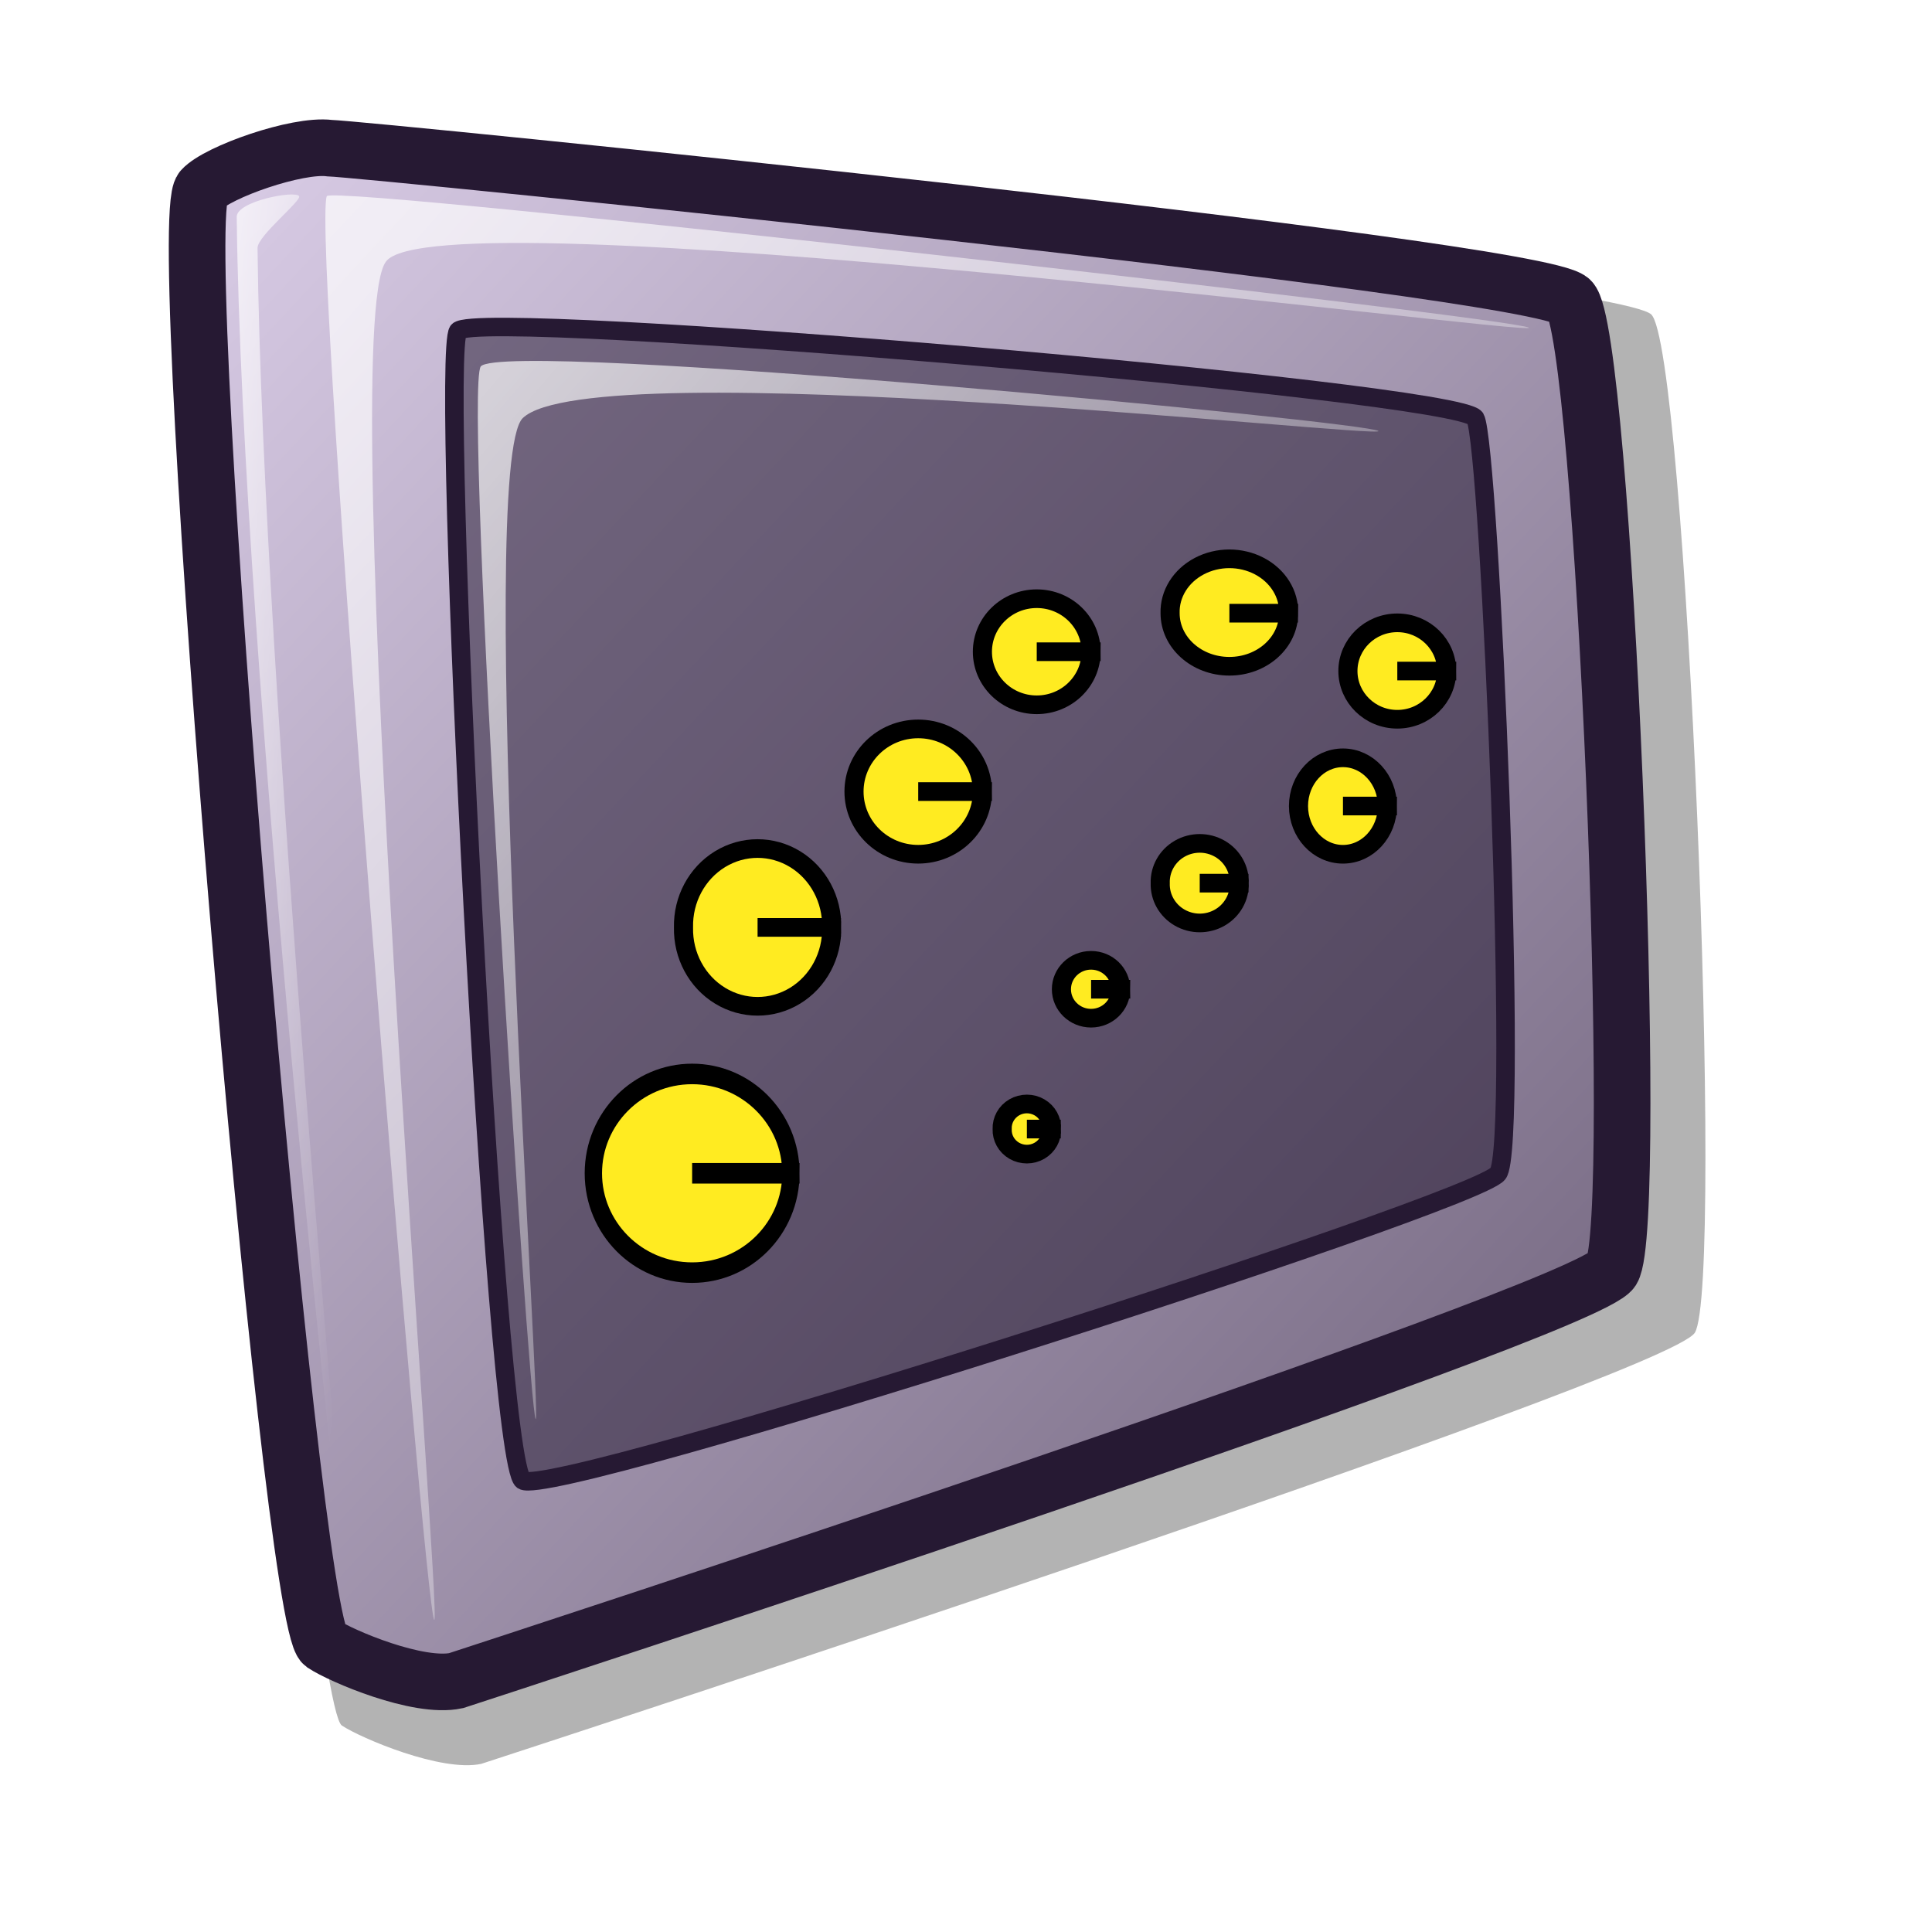
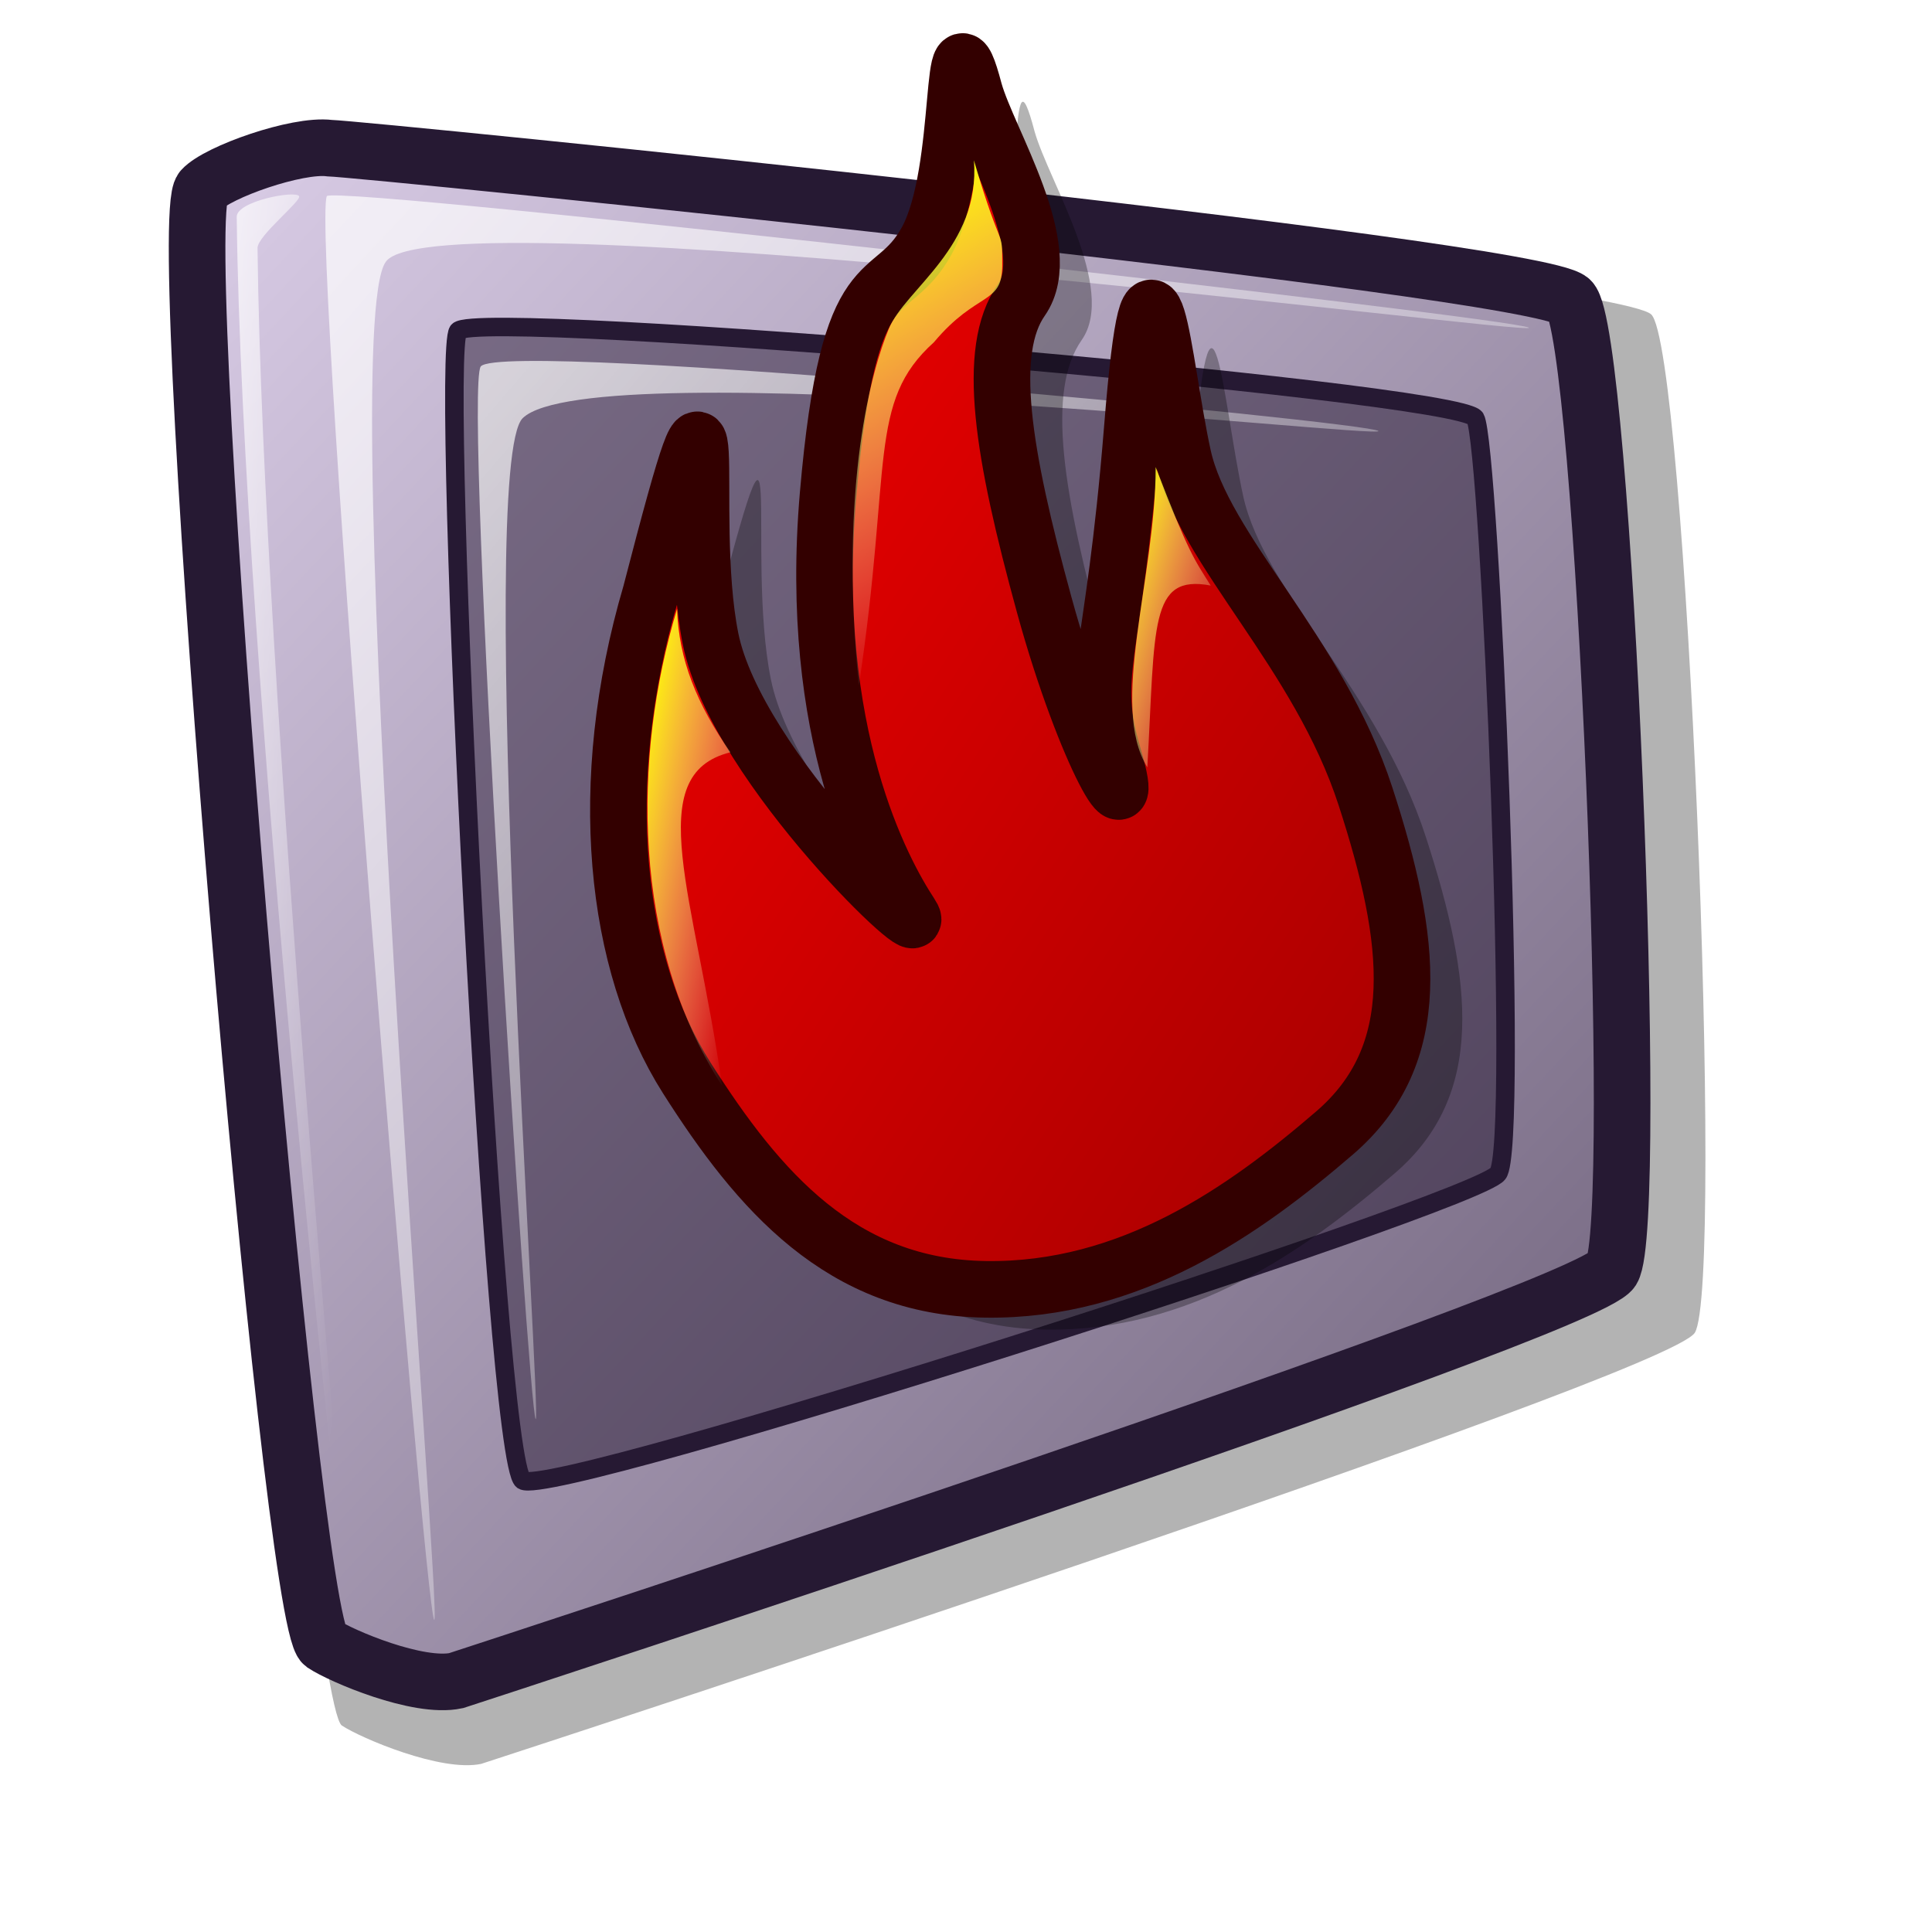
<svg xmlns="http://www.w3.org/2000/svg" xmlns:xlink="http://www.w3.org/1999/xlink" version="1.0" x="0" y="0" width="48pt" height="48pt" id="svg611">
  <defs id="defs613">
+     <linearGradient id="linearGradient868">
+       <stop style="stop-color:#ffff00;stop-opacity:1;" offset="0" id="stop869" />
+       <stop style="stop-color:#ffffff;stop-opacity:0;" offset="1" id="stop870" />
+     </linearGradient>
+     <linearGradient id="linearGradient860">
+       <stop style="stop-color:#f50000;stop-opacity:1;" offset="0" id="stop861" />
+       <stop style="stop-color:#a80000;stop-opacity:1;" offset="1" id="stop862" />
+     </linearGradient>
    <linearGradient id="linearGradient1535">
      <stop style="stop-color:#ffffff;stop-opacity:1;" offset="0" id="stop1537" />
      <stop style="stop-color:#ffffff;stop-opacity:0;" offset="1" id="stop1536" />
    </linearGradient>
    <linearGradient id="linearGradient1528">
      <stop style="stop-color:#d9cce6;stop-opacity:1;" offset="0" id="stop1530" />
      <stop style="stop-color:#73667f;stop-opacity:1;" offset="1" id="stop1529" />
    </linearGradient>
    <linearGradient id="linearGradient642">
      <stop style="stop-color:#ffffff;stop-opacity:1;" offset="0" id="stop643" />
      <stop style="stop-color:#ffffff;stop-opacity:0;" offset="1" id="stop644" />
    </linearGradient>
    <linearGradient id="linearGradient635">
      <stop style="stop-color:#ffffff;stop-opacity:1;" offset="0" id="stop636" />
      <stop style="stop-color:#d9cce6;stop-opacity:1;" offset="1" id="stop637" />
    </linearGradient>
    <linearGradient x1="0.008" y1="0" x2="0.942" y2="0.953" id="linearGradient638" xlink:href="#linearGradient1528" />
    <linearGradient x1="0.028" y1="0.023" x2="1" y2="1.016" id="linearGradient641" xlink:href="#linearGradient642" />
    <linearGradient x1="-0" y1="0.016" x2="0.727" y2="0.984" id="linearGradient1522" xlink:href="#linearGradient642" />
    <linearGradient x1="0.028" y1="0.008" x2="1.009" y2="0.992" id="linearGradient1527" xlink:href="#linearGradient1535" />
-     <linearGradient id="linearGradient1532" xlink:href="#linearGradient635" />
-     <linearGradient id="linearGradient1534" xlink:href="#linearGradient1528" x1="0" y1="0" x2="1" y2="0" />
-     <linearGradient id="linearGradient1539" xlink:href="#linearGradient1528" x1="0" y1="-0" x2="1" y2="-0" />
-     <linearGradient id="linearGradient1567" xlink:href="#linearGradient635" x1="0.665" y1="0.211" x2="0.326" y2="0.734" />
+     <linearGradient id="linearGradient1532" xlink:href="#linearGradient860" x1="0.06" y1="0.039" x2="0.94" y2="0.961" />
+     <linearGradient id="linearGradient1534" xlink:href="#linearGradient868" x1="0.107" y1="0.031" x2="0.964" y2="0.969" />
+     <linearGradient id="linearGradient1539" xlink:href="#linearGradient868" x1="0.412" y1="0.023" x2="0.559" y2="0.977" />
+     <linearGradient id="linearGradient1567" xlink:href="#linearGradient868" x1="0.043" y1="0.047" x2="0.87" y2="0.984" />
  </defs>
  <path d="M 11.323 57.16 C 11.952 57.577 14.621 58.713 15.942 58.43 C 17.048 58.072 55.204 45.612 56.143 44.149 C 57.125 42.551 55.857 11.468 54.697 10.414 C 53.445 9.265 12.788 5.168 11.538 5.131 C 10.405 4.988 7.64 5.965 7.106 6.558 C 6.044 7.727 10.153 56.301 11.323 57.16 z " style="font-size:12;opacity:0.3;fill-rule:evenodd;stroke-width:12.5;" id="path839" />
  <path d="M 10.711 54.464 C 11.309 54.861 13.852 55.942 15.11 55.673 C 16.163 55.332 52.506 43.464 53.4 42.07 C 54.336 40.549 53.128 10.943 52.023 9.939 C 50.831 8.845 12.106 4.942 10.915 4.907 C 9.836 4.771 7.203 5.701 6.694 6.266 C 5.683 7.38 9.596 53.646 10.711 54.464 z " style="font-size:12;fill:url(#linearGradient638);fill-rule:evenodd;stroke:#261933;stroke-width:1.875;stroke-dasharray:none;" id="path834" />
  <path d="M 14.383 53.661 C 14.07 53.348 10.314 7.767 10.826 6.496 C 11.14 6.116 50.333 10.543 50.646 10.856 C 50.945 11.155 14.326 6.376 12.777 8.676 C 11.094 11.059 14.682 53.96 14.383 53.661 z " style="font-size:12;opacity:0.7;fill:url(#linearGradient641);fill-rule:evenodd;stroke:none;stroke-width:0.105pt;" id="path835" />
  <path d="M 11.514 52.972 C 11.398 52.798 8.007 21.776 7.842 7.184 C 7.832 6.666 9.777 6.299 9.908 6.496 C 10.006 6.644 8.523 7.815 8.531 8.217 C 8.701 22.81 11.628 53.142 11.514 52.972 z " style="font-size:12;opacity:0.7;fill:url(#linearGradient1522);fill-rule:evenodd;stroke:none;stroke-width:0.105pt;" id="path836" />
-   <path d="M 15.177 10.962 C 14.559 11.749 16.375 48.355 17.317 49.041 C 18.289 49.672 48.857 39.875 49.62 38.88 C 50.339 38.047 49.355 14.7 48.871 13.85 C 48.248 12.944 15.853 10.209 15.177 10.962 z " style="font-size:12;fill:#261933;fill-rule:evenodd;stroke:#261933;stroke-width:0.613;fill-opacity:0.524;" id="path837" />
+   <path d="M 15.177 10.962 C 14.559 11.749 16.375 48.355 17.317 49.041 C 18.289 49.672 48.857 39.875 49.62 38.88 C 50.339 38.047 49.355 14.7 48.871 13.85 C 48.248 12.944 15.853 10.209 15.177 10.962 z " style="font-size:12;fill:#261933;fill-rule:evenodd;stroke:#261933;stroke-width:0.613;fill-opacity:0.5;" id="path837" />
  <path d="M 17.744 47.009 C 17.507 46.716 15.347 12.932 15.926 12.138 C 16.693 11.235 45.424 13.985 45.662 14.278 C 45.888 14.556 19.623 11.623 17.317 13.85 C 15.745 15.37 17.97 47.287 17.744 47.009 z " style="font-size:12;opacity:0.7;fill:url(#linearGradient1527);fill-rule:evenodd;stroke:none;stroke-width:0.098pt;" id="path838" />
-   <path style="font-size:12;fill:#ffeb21;fill-opacity:1.00;fill-rule:evenodd;stroke:#000000;stroke-width:0.498;stroke-dasharray:none;" id="path607" d="M 33.979 33.743 A 0.644 0.644 0 1 0 32.692,33.743 A 0.644 0.644 0 1 0 33.979 33.743 L 33.336 33.743 z" transform="matrix(1.271186,0,0,1.240867,-8.359509,-4.4695)" />
-   <path style="font-size:12;fill:#ffeb21;fill-opacity:1.00;fill-rule:evenodd;stroke:#000000;stroke-width:0.498;stroke-dasharray:none;" id="path608" d="M 35.781 30.011 A 0.772 0.772 0 1 0 34.236,30.011 A 0.772 0.772 0 1 0 35.781 30.011 L 35.009 30.011 z" transform="matrix(1.271186,0,0,1.240867,-8.359509,-4.4695)" />
-   <path style="font-size:12;fill:#ffeb21;fill-opacity:1.00;fill-rule:evenodd;stroke:#000000;stroke-width:0.498;stroke-dasharray:none;" id="path609" d="M 38.87 27.179 A 1.03 1.03 0 1 0 36.811,27.179 A 1.03 1.03 0 1 0 38.87 27.179 L 37.84 27.179 z" transform="matrix(1.271186,0,0,1.240867,-8.359509,-4.4695)" />
-   <path style="font-size:12;fill:#ffeb21;fill-opacity:1.00;fill-rule:evenodd;stroke:#000000;stroke-width:0.498;stroke-dasharray:none;" id="path610" d="M 42.731 25.12 A 1.158 1.287 0 1 0 40.414,25.12 A 1.158 1.287 0 1 0 42.731 25.12 L 41.573 25.12 z" transform="matrix(1.271186,0,0,1.240867,-8.359509,-4.4695)" />
-   <path style="font-size:12;fill:#ffeb21;fill-opacity:1.00;fill-rule:evenodd;stroke:#000000;stroke-width:0.498;stroke-dasharray:none;" id="path611" d="M 44.276 21.516 A 1.287 1.287 0 1 0 41.702,21.516 A 1.287 1.287 0 1 0 44.276 21.516 L 42.989 21.516 z" transform="matrix(1.271186,0,0,1.240867,-8.359509,-4.4695)" />
-   <path style="font-size:12;fill:#ffeb21;fill-opacity:1.00;fill-rule:evenodd;stroke:#000000;stroke-width:0.498;stroke-dasharray:none;" id="path612" d="M 40.157 19.972 A 1.545 1.416 0 1 0 37.068,19.972 A 1.544 1.416 0 1 0 40.157 19.972 L 38.613 19.972 z" transform="matrix(1.271186,0,0,1.240867,-8.359509,-4.4695)" />
-   <path style="font-size:12;fill:#ffeb21;fill-opacity:1.00;fill-rule:evenodd;stroke:#000000;stroke-width:0.498;stroke-dasharray:none;" id="path613" d="M 35.009 21.001 A 1.416 1.416 0 1 0 32.177,21.001 A 1.416 1.416 0 1 0 35.009 21.001 L 33.593 21.001 z" transform="matrix(1.271186,0,0,1.240867,-8.359509,-4.4695)" />
-   <path style="font-size:12;fill:#ffeb21;fill-opacity:1.00;fill-rule:evenodd;stroke:#000000;stroke-width:0.498;stroke-dasharray:none;" id="path614" d="M 32.177 24.734 A 1.673 1.673 0 1 0 28.831,24.734 A 1.673 1.673 0 1 0 32.177 24.734 L 30.504 24.734 z" transform="matrix(1.271186,0,0,1.240867,-8.359509,-4.4695)" />
-   <path style="font-size:12;fill:#ffeb21;fill-opacity:1.00;fill-rule:evenodd;stroke:#000000;stroke-width:0.498;stroke-dasharray:none;" id="path615" d="M 28.702 29.753 A 1.931 2.059 0 1 0 24.841,29.753 A 1.931 2.059 0 1 0 28.702 29.753 L 26.771 29.753 z" transform="matrix(1.271186,0,0,1.240867,-8.935425,-6.197249)" />
-   <path style="font-size:12;fill:#ffeb21;fill-opacity:1.00;fill-rule:evenodd;stroke:#000000;stroke-width:0.452;stroke-dasharray:none;" id="path616" d="M 29.603 37.09 A 2.574 2.188 0 1 0 24.455,37.09 A 2.574 2.188 0 1 0 29.603 37.09 L 27.029 37.09 z" transform="matrix(1.271186,0,0,1.504077,-11.43106,-16.91955)" />
+   <path style="fill:#000000;fill-rule:evenodd;stroke:none;stroke-width:1.875;stroke-dasharray:none;stroke-opacity:1;fill-opacity:0.298;" d="M 34.651,44.045 C 39.435,44.109 43.199,41.453 46.209,38.862 C 49.219,36.27 48.789,32.513 47.231,27.719 C 45.674,22.925 41.871,19.569 41.185,16.446 C 40.505,13.35 40.141,7.63 39.504,15.539 C 38.869,23.438 38.054,23.572 38.889,26.423 C 39.724,29.274 37.974,26.423 36.588,21.37 C 35.201,16.316 34.654,12.948 35.833,11.263 C 37.012,9.579 34.732,5.982 34.273,4.358 C 33.397,1.035 33.987,6.973 32.691,9.32 C 31.481,11.508 30.115,9.708 29.427,17.742 C 28.749,25.646 31.22,30.181 32.156,31.606 C 33.092,33.031 26.399,26.774 25.535,22.498 C 24.671,18.222 26.166,10.895 23.554,20.988 C 21.702,27.292 22.344,33.261 24.75,37.048 C 27.119,40.776 29.867,43.98 34.651,44.045 z " id="path863" />
+   <path style="fill:url(#linearGradient1532);fill-rule:evenodd;stroke:#330000;stroke-width:1.875;stroke-dasharray:none;stroke-opacity:1;" d="M 32.654,42.711 C 37.438,42.776 41.202,40.12 44.212,37.528 C 47.222,34.937 46.793,31.179 45.235,26.385 C 43.677,21.591 39.875,18.236 39.189,15.112 C 38.508,12.016 38.144,6.296 37.508,14.205 C 36.872,22.104 36.057,22.239 36.893,25.089 C 37.728,27.94 35.978,25.089 34.591,20.036 C 33.205,14.983 32.657,11.614 33.836,9.93 C 35.016,8.245 32.736,4.648 32.277,3.024 C 31.4,-0.298 31.991,5.64 30.694,7.986 C 29.485,10.174 28.119,8.375 27.43,16.408 C 26.753,24.312 29.223,28.847 30.159,30.272 C 31.095,31.697 24.403,25.44 23.539,21.164 C 22.675,16.888 24.17,9.562 21.558,19.654 C 19.705,25.958 20.348,31.927 22.754,35.714 C 25.123,39.442 27.871,42.646 32.654,42.711 z " id="path859" />
+   <path style="fill:url(#linearGradient1534);fill-rule:evenodd;stroke:none;stroke-opacity:1;stroke-width:0.125;stroke-linejoin:miter;stroke-linecap:butt;stroke-dasharray:none;fill-opacity:1;" d="M 22.429,20.17 C 20.937,25.087 20.937,31.329 23.92,35.969 C 23.036,29.709 21.213,25.657 24.196,24.921 C 23.091,23.337 22.484,21.864 22.429,20.17 z " id="path867" />
+   <path style="fill:url(#linearGradient1539);fill-rule:evenodd;stroke:none;stroke-opacity:1;stroke-width:0.125;stroke-linejoin:miter;stroke-linecap:butt;stroke-dasharray:none;fill-opacity:1;" d="M 28.45,22.711 C 27.787,16.027 28.892,12.215 29.444,10.889 C 29.997,9.563 32.483,8.182 32.262,5.31 C 33.201,8.514 33.201,7.464 33.201,8.79 C 33.201,10.116 32.372,9.626 30.936,11.339 C 28.726,13.328 29.555,15.419 28.45,22.711 z " id="path871" />
+   <path style="fill:url(#linearGradient1567);fill-rule:evenodd;stroke:none;stroke-opacity:1;stroke-width:0.125;stroke-linejoin:miter;stroke-linecap:butt;stroke-dasharray:none;fill-opacity:1;" d="M 38.283,15.474 C 39.388,18.347 39.554,18.513 40.106,19.397 C 38.062,19.01 38.275,20.726 38.007,25.418 C 36.736,23.374 38.283,19.12 38.283,15.474 z " id="path873" />
</svg>
